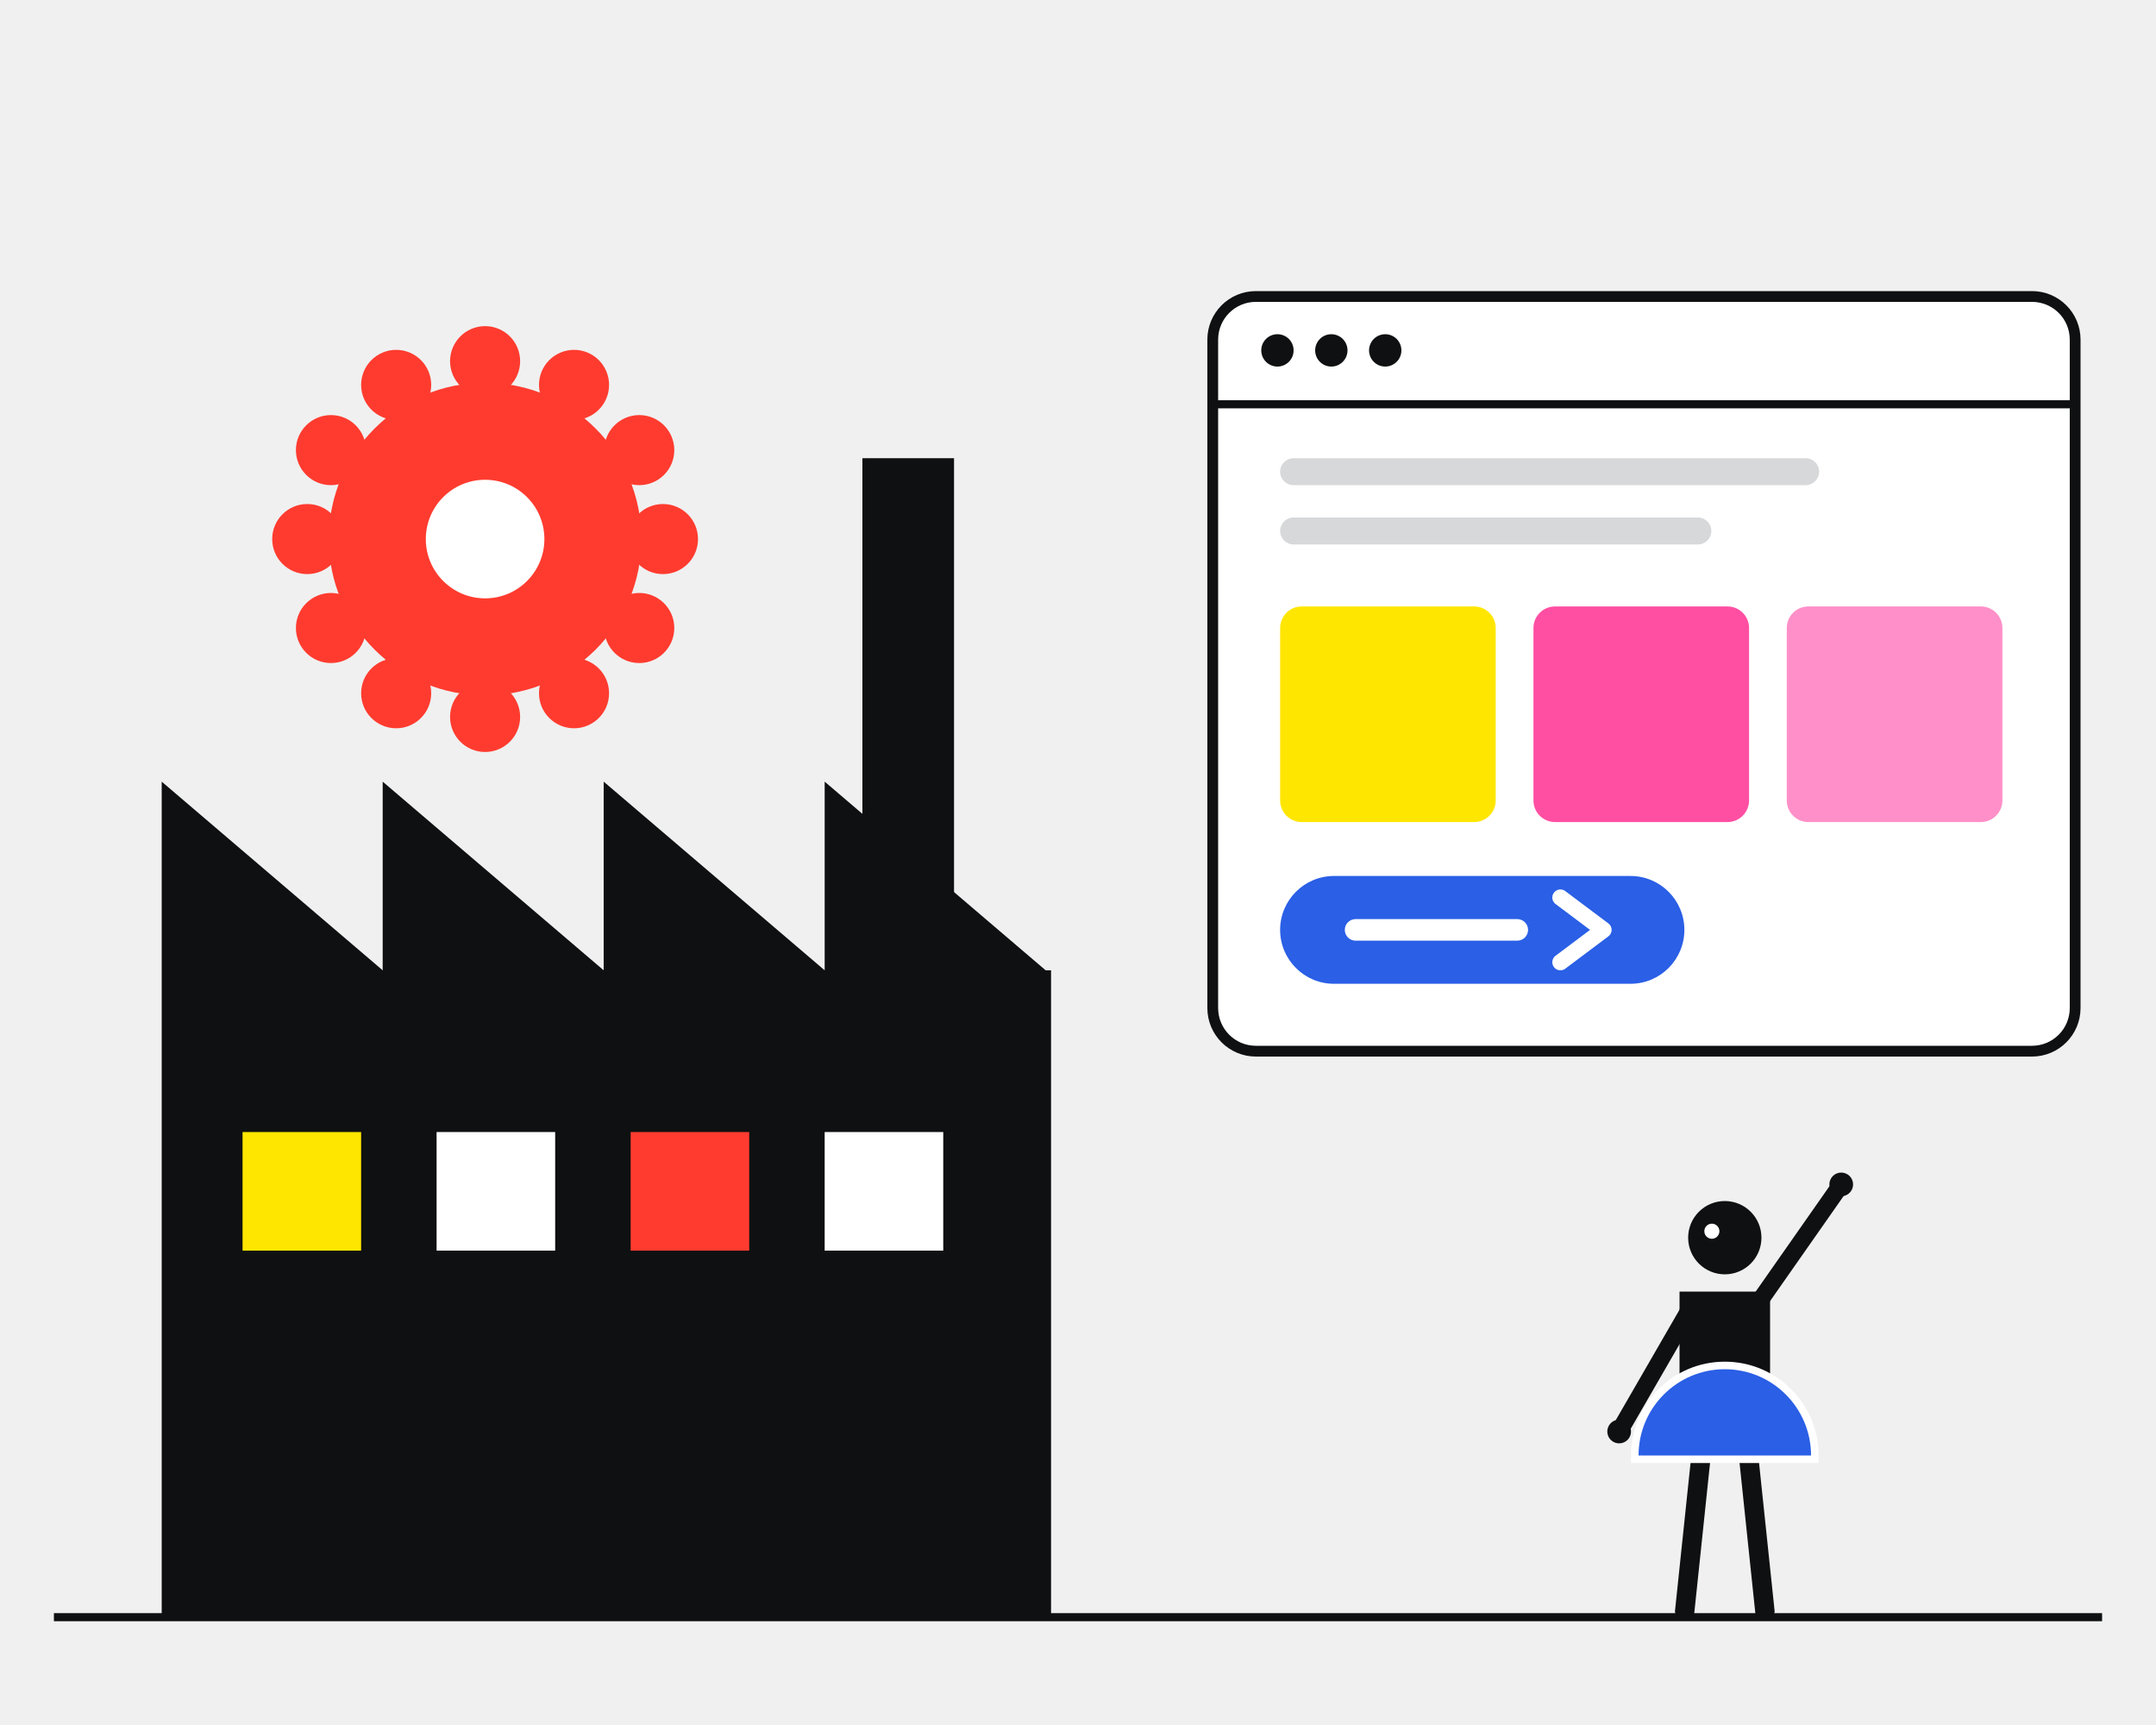
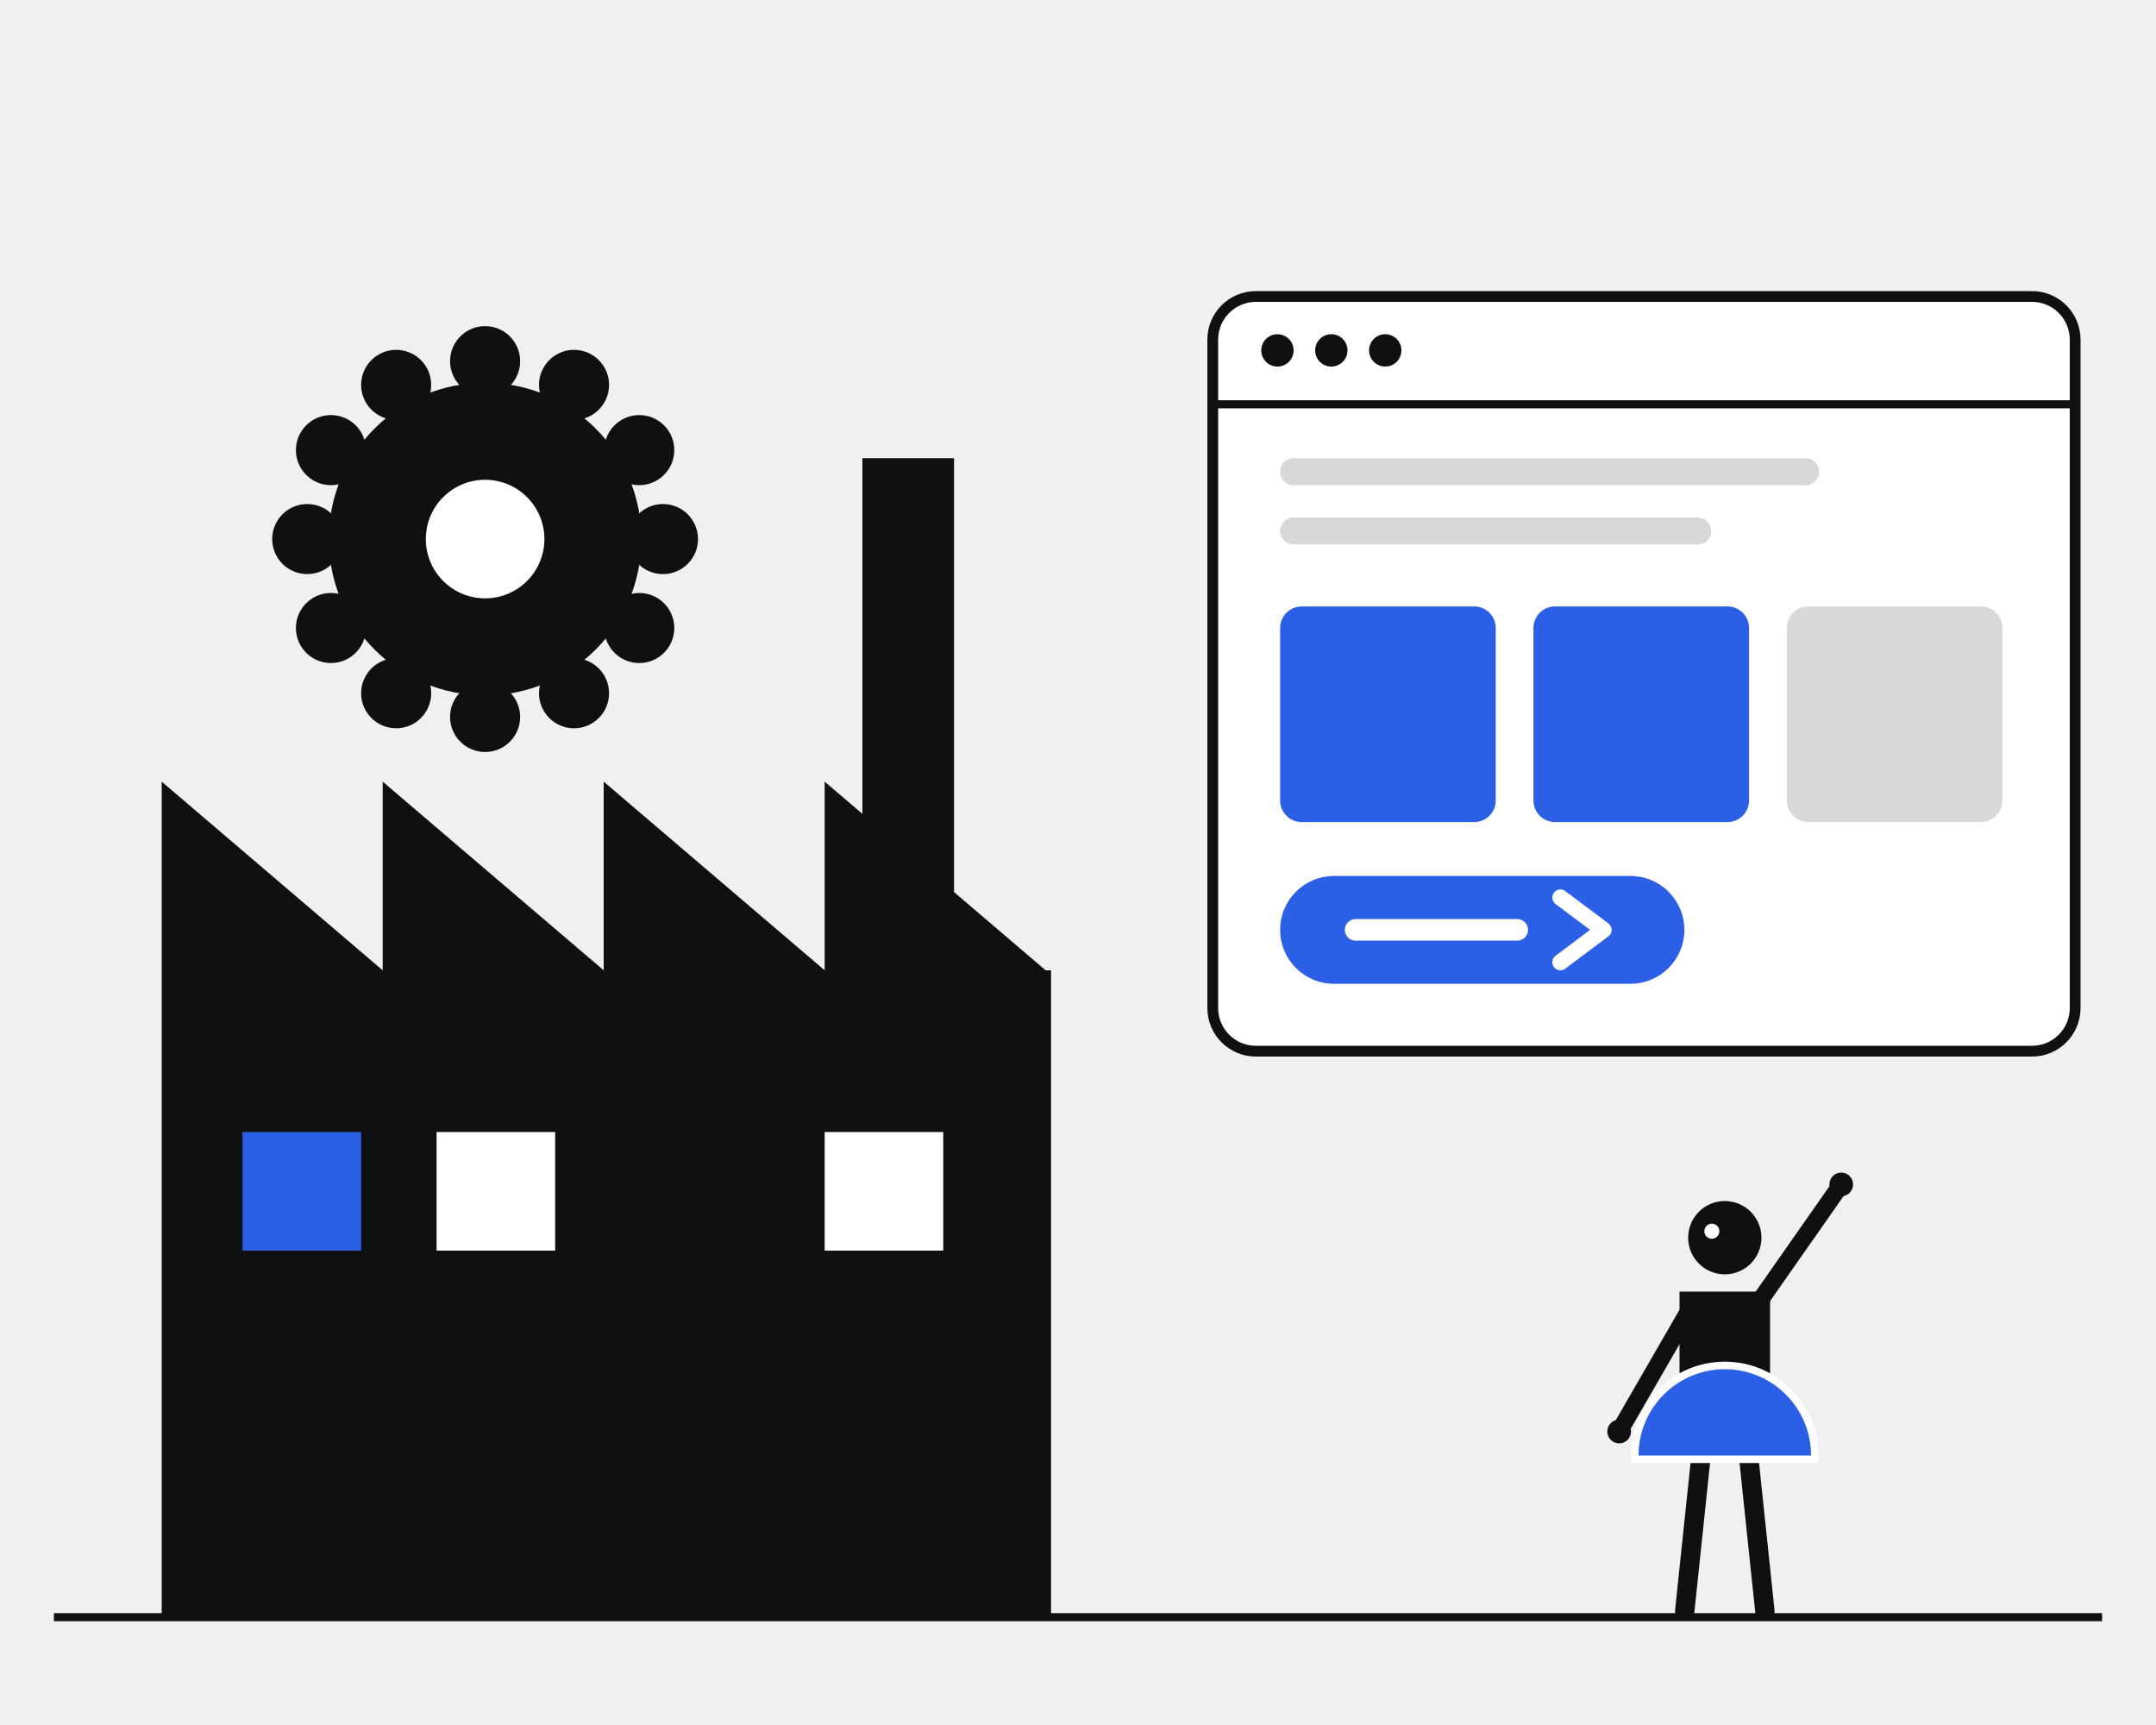
<svg xmlns="http://www.w3.org/2000/svg" viewBox="0 0 800 640" width="800" height="640" role="img">
  <defs>
    <marker id="spitze" viewBox="0 0 10 10" refX="7" refY="5" markerWidth="5" markerHeight="5" orient="auto-start-reverse">
      <path d="M0 0 L10 5 L0 10 Z" fill="#0e1011" />
    </marker>
  </defs>
  <line x1="20" y1="600" x2="780" y2="600" stroke="#0e1011" stroke-width="3" />
  <rect x="60" y="360" width="330" height="240" fill="#0e1011" />
  <path d="M60 360 L60 290 L142 360 Z" fill="#0e1011" />
  <path d="M142 360 L142 290 L224 360 Z" fill="#0e1011" />
  <path d="M224 360 L224 290 L306 360 Z" fill="#0e1011" />
  <path d="M306 360 L306 290 L388 360 Z" fill="#0e1011" />
  <rect x="320" y="170" width="34" height="190" fill="#0e1011" />
-   <rect x="90" y="420" width="44" height="44" fill="#ffe600" />
+   <rect x="90" y="420" width="44" height="44" fill="#2a5fe6" />
  <rect x="162" y="420" width="44" height="44" fill="#fff" />
-   <rect x="234" y="420" width="44" height="44" fill="#ff3b2f" />
+   <rect x="234" y="420" width="44" height="44" fill="#0e1011" />
  <rect x="306" y="420" width="44" height="44" fill="#fff" />
-   <g fill="#ff3b2f">
+   <g fill="#0e1011">
    <circle cx="180" cy="200" r="58" />
    <circle cx="246.0" cy="200.0" r="13" />
    <circle cx="237.2" cy="233.0" r="13" />
    <circle cx="213.0" cy="257.2" r="13" />
    <circle cx="180.0" cy="266.0" r="13" />
    <circle cx="147.0" cy="257.2" r="13" />
    <circle cx="122.8" cy="233.0" r="13" />
    <circle cx="114.0" cy="200.0" r="13" />
    <circle cx="122.8" cy="167.0" r="13" />
    <circle cx="147.0" cy="142.8" r="13" />
    <circle cx="180.0" cy="134.0" r="13" />
    <circle cx="213.0" cy="142.8" r="13" />
    <circle cx="237.2" cy="167.0" r="13" />
  </g>
  <circle cx="180" cy="200" r="22" fill="#fff" />
  <rect x="450" y="110" width="320" height="280" rx="16" fill="#fff" stroke="#0e1011" stroke-width="4" />
  <line x1="450" y1="150" x2="770" y2="150" stroke="#0e1011" stroke-width="3" />
  <circle cx="474" cy="130" r="6" fill="#0e1011" />
  <circle cx="494" cy="130" r="6" fill="#0e1011" />
  <circle cx="514" cy="130" r="6" fill="#0e1011" />
  <rect x="475" y="170" width="200" height="10" rx="5.0" fill="#d6d8d9" />
  <rect x="475" y="192" width="160" height="10" rx="5.0" fill="#d6d8d9" />
-   <rect x="475" y="225" width="80" height="80" rx="8" fill="#ffe600" />
-   <rect x="569" y="225" width="80" height="80" rx="8" fill="#ff4fa3" />
-   <rect x="663" y="225" width="80" height="80" rx="8" fill="#ff8fc8" />
+   <rect x="475" y="225" width="80" height="80" rx="8" fill="#2a5fe6" />
+   <rect x="569" y="225" width="80" height="80" rx="8" fill="#2a5fe6" />
+   <rect x="663" y="225" width="80" height="80" rx="8" fill="#d6d8d9" />
  <rect x="475" y="325" width="150" height="40" rx="20.0" fill="#2a5fe6" />
  <rect x="499" y="341.0" width="68" height="8" rx="4" fill="#fff" />
  <path d="M579 333.0 L595 345.0 L579 357.0" fill="none" stroke="#fff" stroke-width="6" stroke-linecap="round" stroke-linejoin="round" />
  <g transform="translate(640 600) scale(0.4)">
    <g transform="translate(-22 -150) rotate(6)">
      <rect x="-9.0" y="0" width="18" height="150" rx="4" fill="#0e1011" />
    </g>
    <g transform="translate(22 -150) rotate(-6)">
      <rect x="-9.0" y="0" width="18" height="150" rx="4" fill="#0e1011" />
    </g>
    <rect x="-42" y="-302" width="84" height="96" fill="#0e1011" />
    <g transform="translate(-30 -290) rotate(30)">
      <rect x="-8.0" y="0" width="16" height="132" fill="#0e1011" />
      <circle cx="0" cy="136" r="11" fill="#0e1011" />
    </g>
    <g transform="translate(30 -290) rotate(-145)">
      <rect x="-8.0" y="0" width="16" height="132" fill="#0e1011" />
      <circle cx="0" cy="136" r="11" fill="#0e1011" />
    </g>
    <path d="M-80 -150 A80 80 0 0 1 80 -150 Z" fill="#2a5fe6" stroke="#fff" stroke-width="14" paint-order="stroke" />
    <circle cx="0" cy="-352" r="34" fill="#0e1011" />
    <circle cx="-12" cy="-358" r="7" fill="#fff" />
  </g>
</svg>
